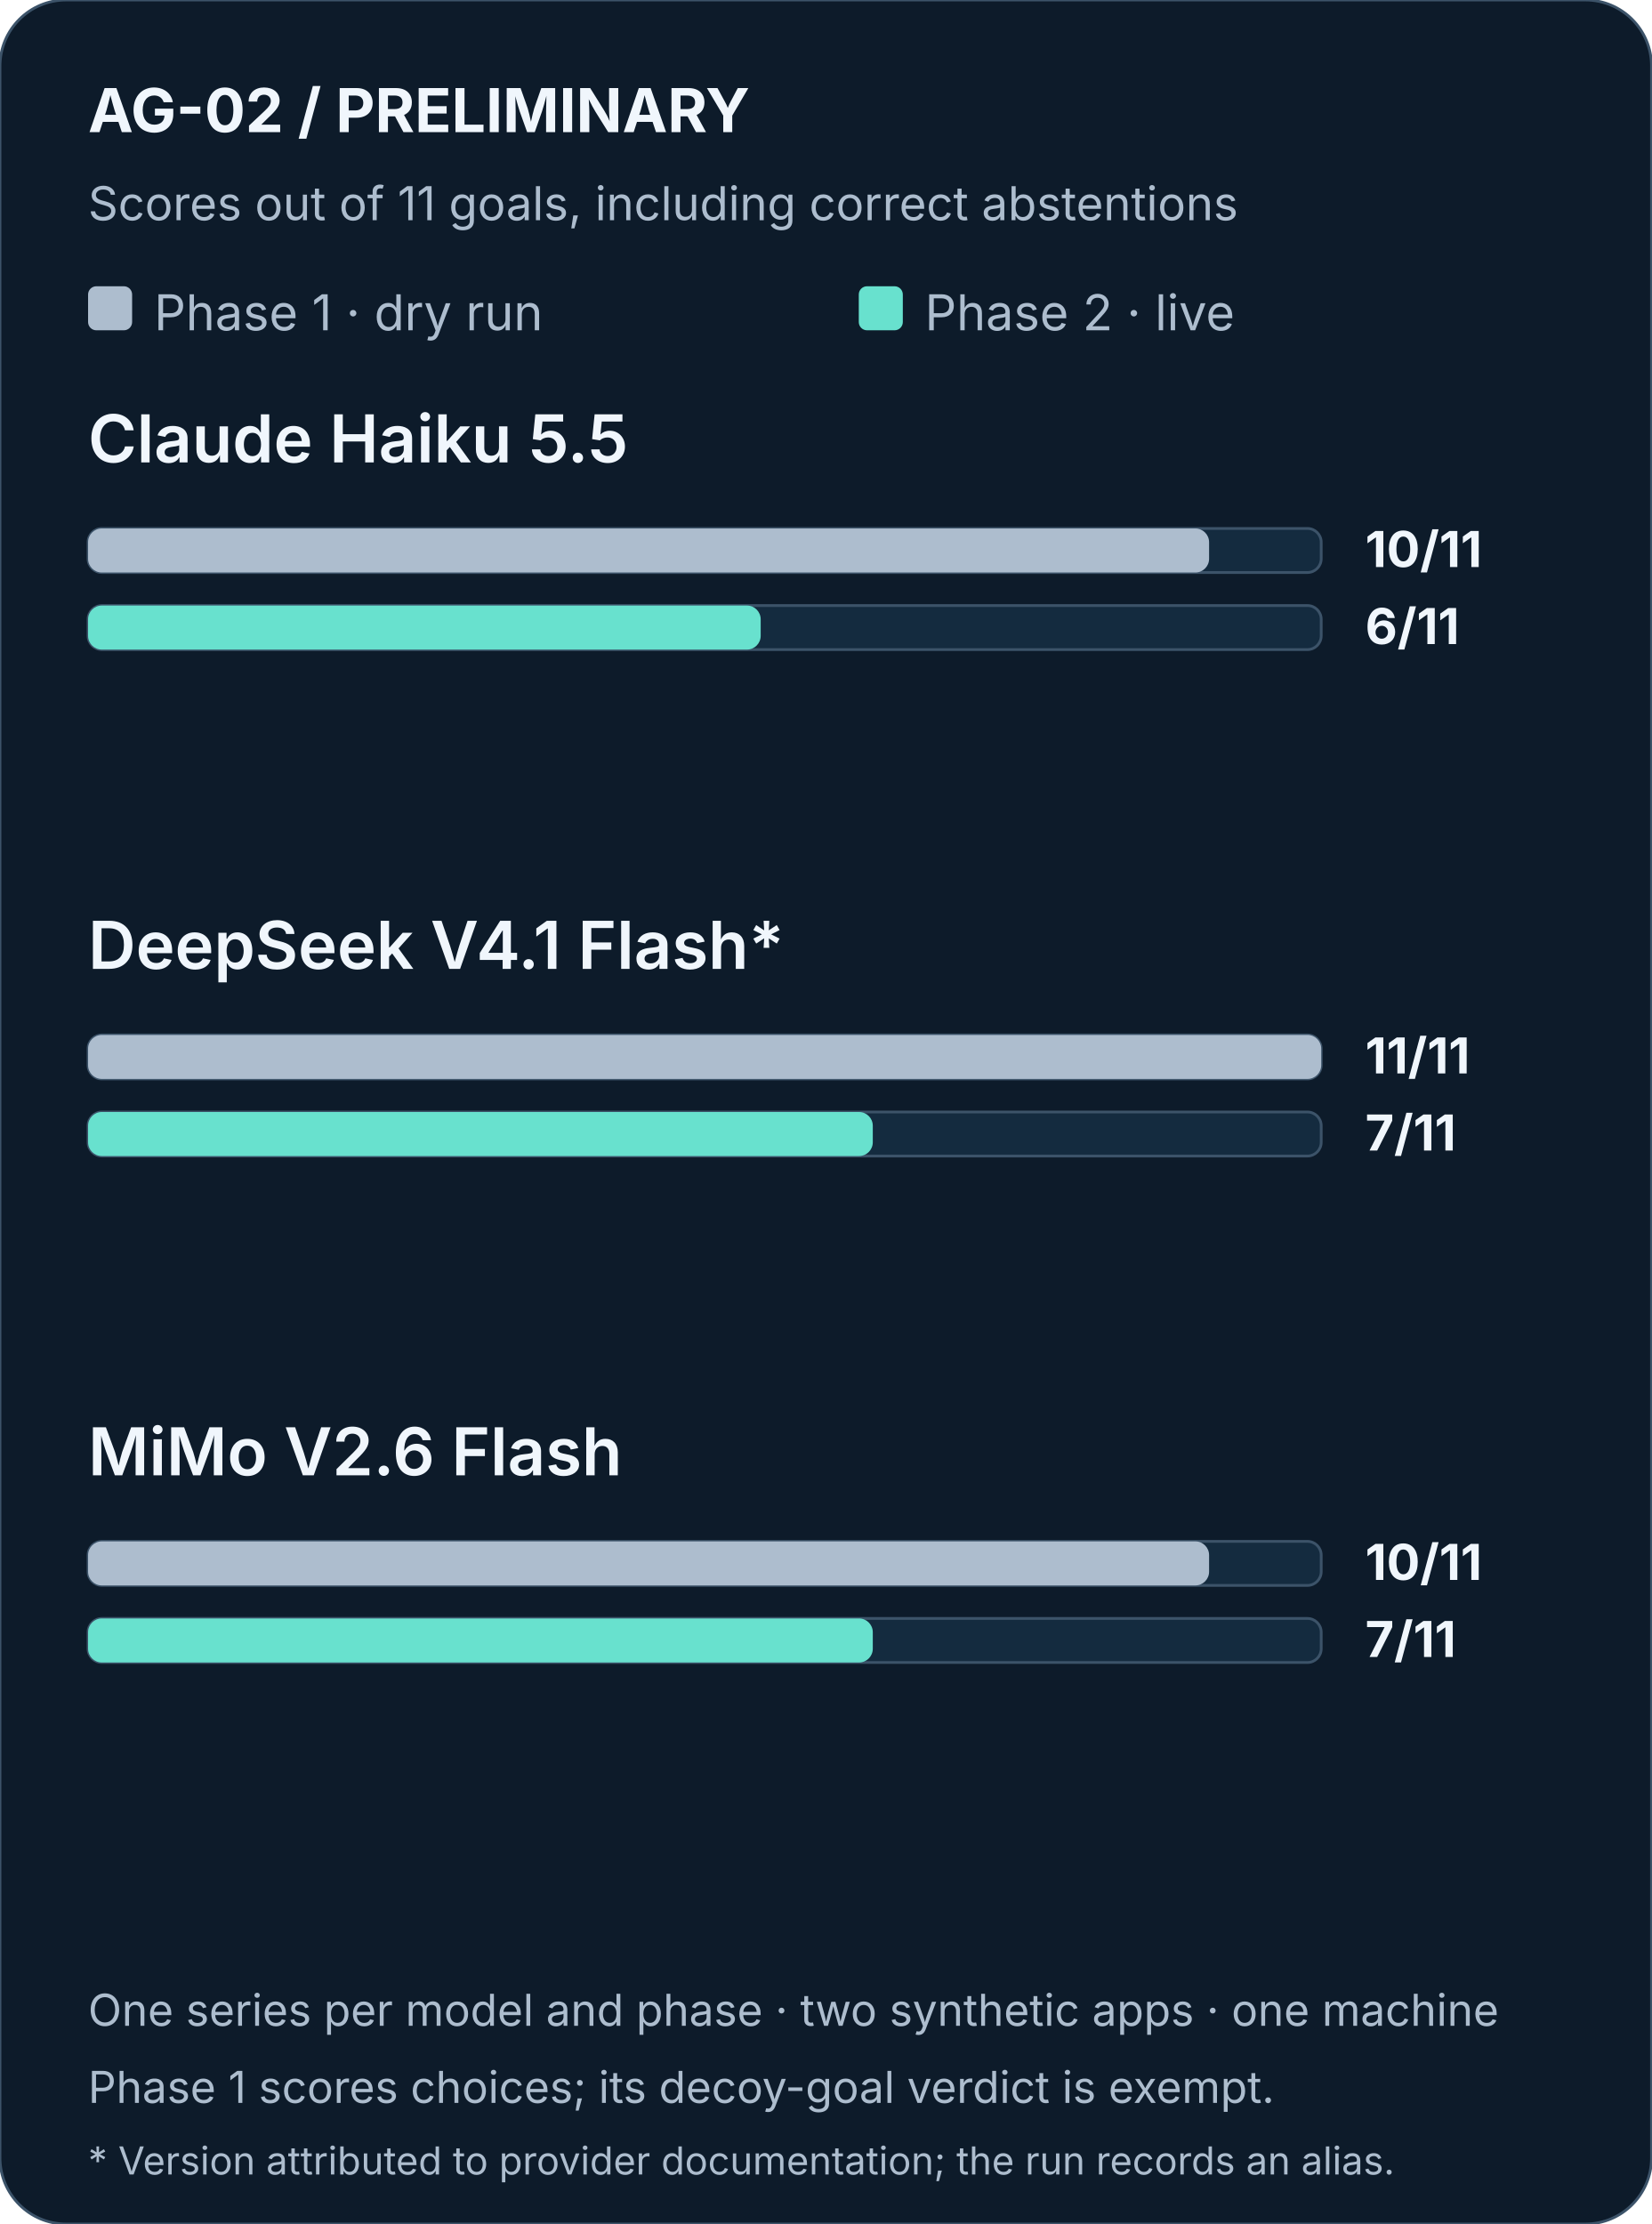
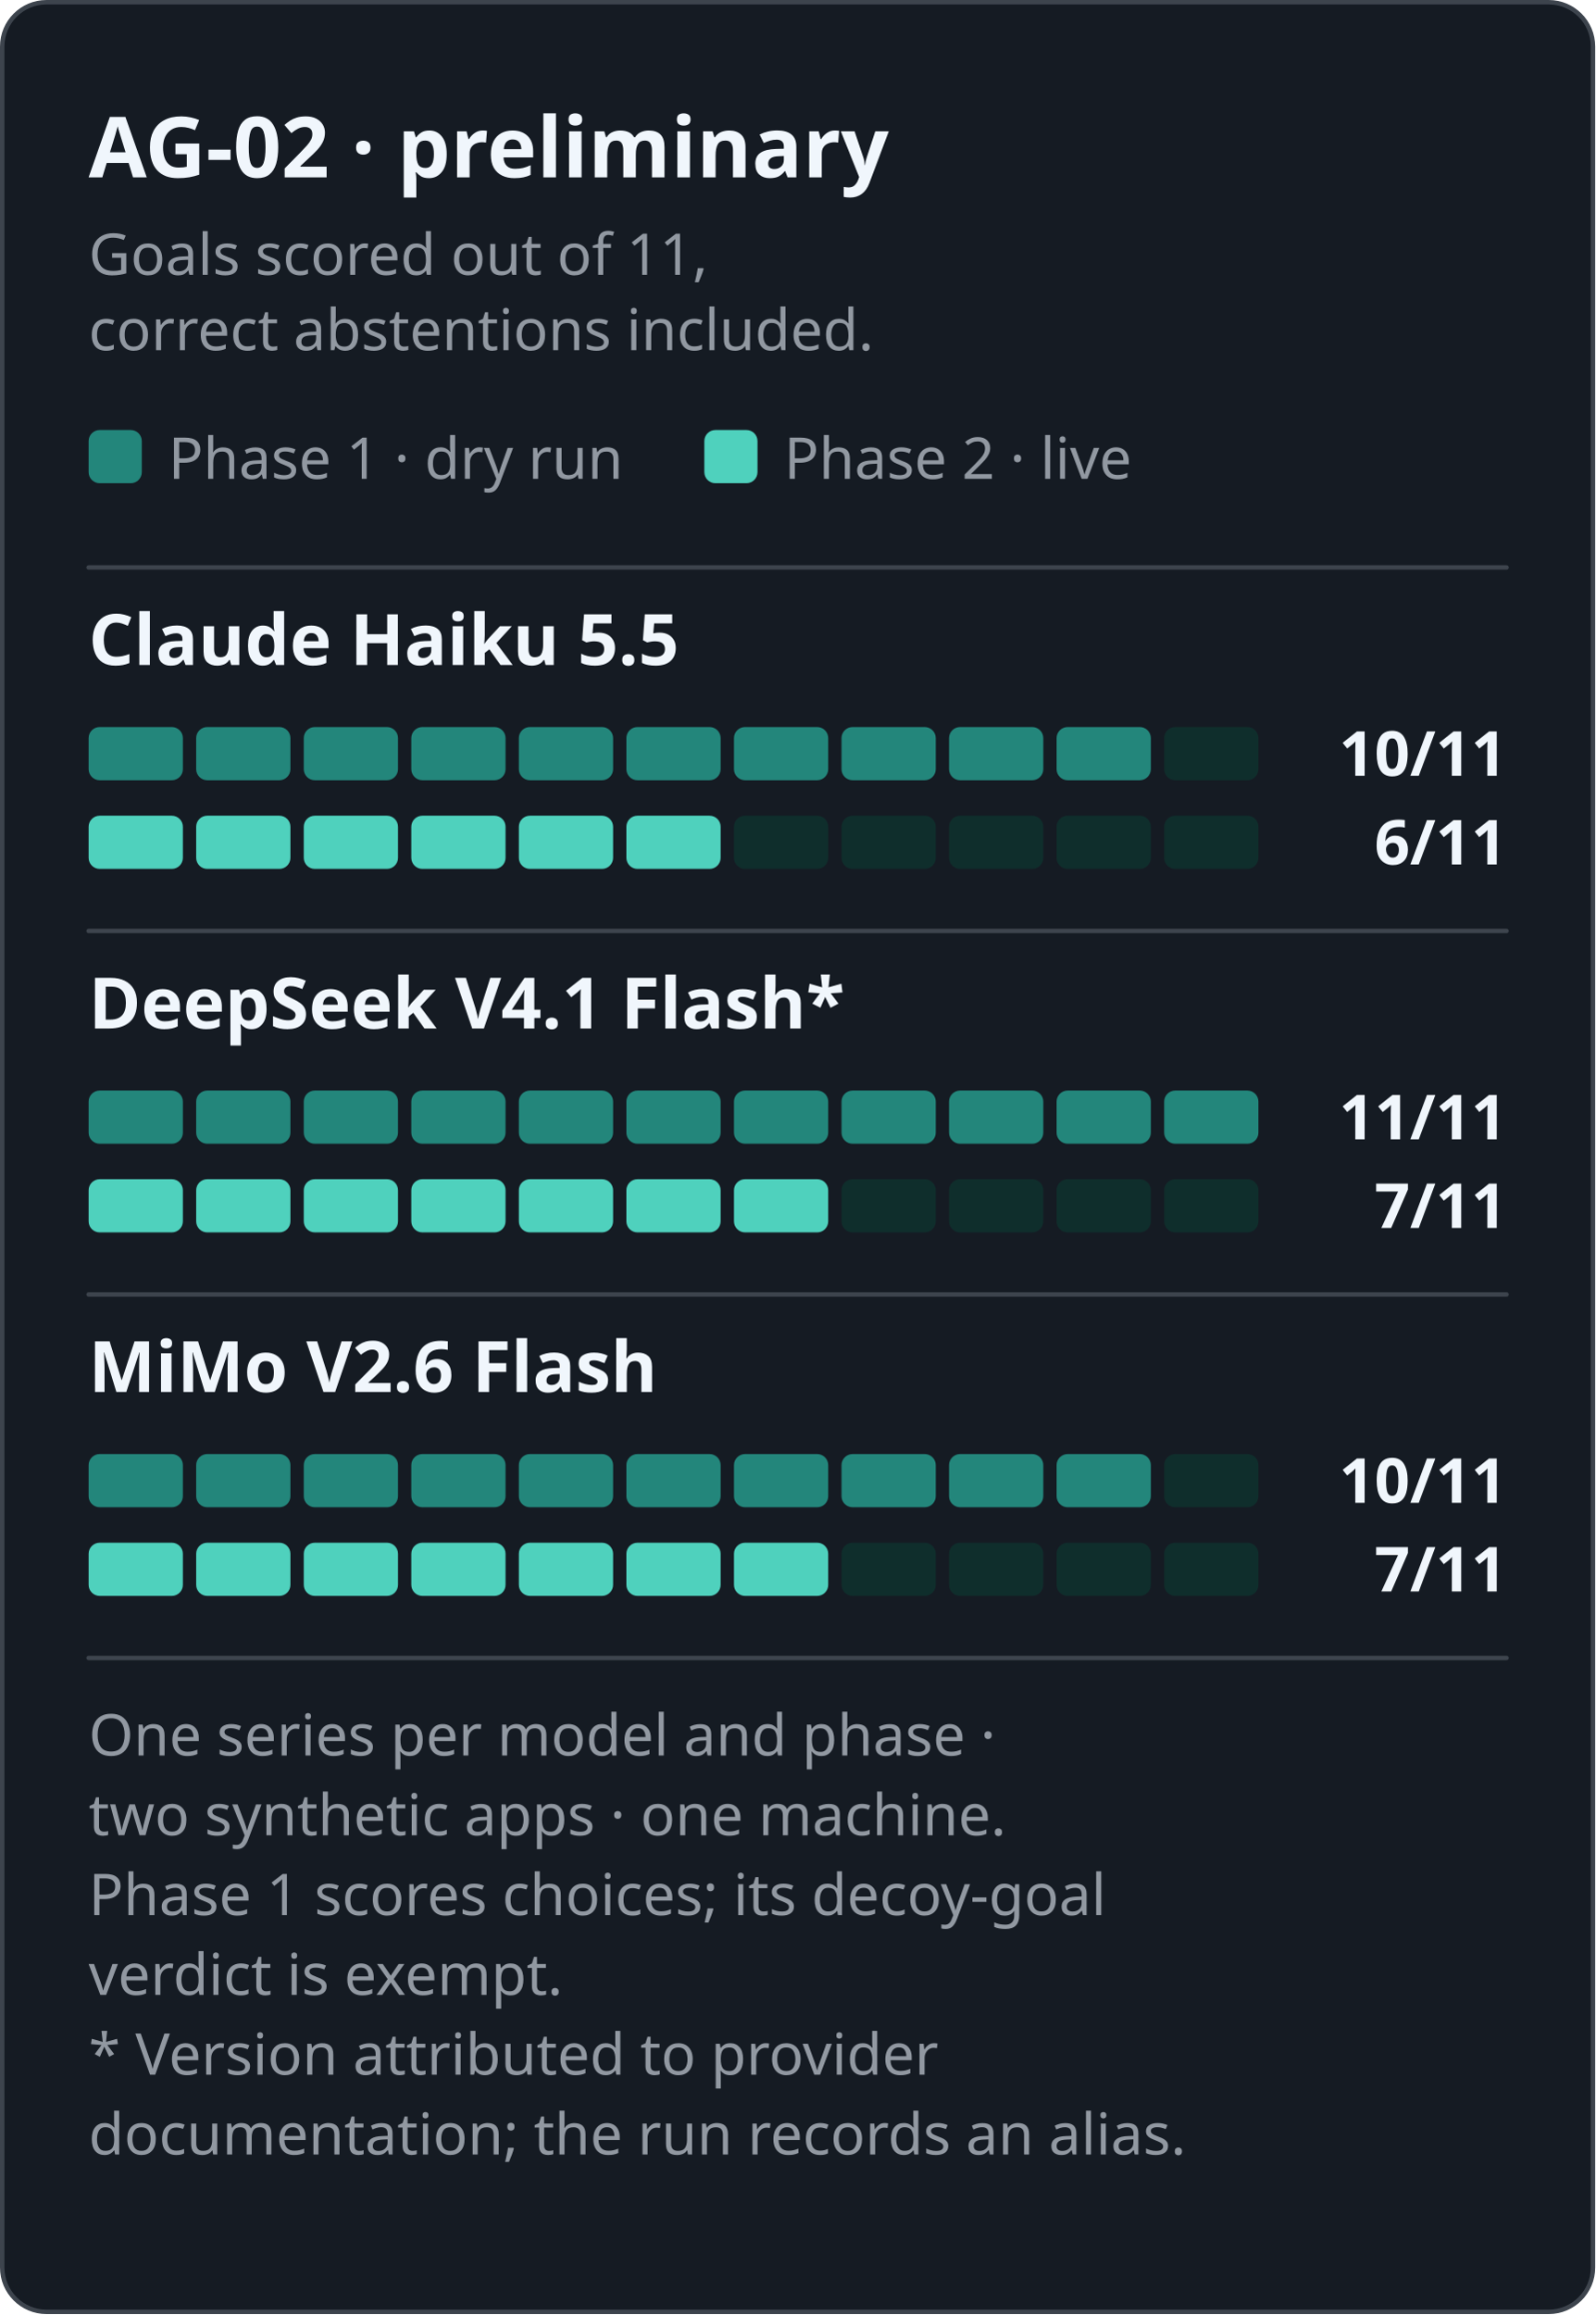
- <svg xmlns="http://www.w3.org/2000/svg" width="600" height="808" aria-labelledby="title desc" role="img" viewBox="0 0 600 808">
-   <style>text{font-family:system-ui,-apple-system,BlinkMacSystemFont,Segoe UI,sans-serif}</style>
-   <rect width="600" height="808" fill="#0d1b2a" stroke="#3c5369" rx="24" />
-   <text x="32" y="48" fill="#f0f6fc" font-size="22" font-weight="700">AG-02 / PRELIMINARY</text>
-   <text x="32" y="80" fill="#adbdce" font-size="17">Scores out of 11 goals, including correct abstentions</text>
-   <rect width="16" height="16" x="32" y="104" fill="#adbdce" rx="3" />
-   <text x="56" y="120" fill="#adbdce" font-size="18">Phase 1 · dry run</text>
-   <rect width="16" height="16" x="312" y="104" fill="#68e1ce" rx="3" />
-   <text x="336" y="120" fill="#adbdce" font-size="18">Phase 2 · live</text>
-   <text x="32" y="168" fill="#f0f6fc" font-size="24" font-weight="600">Claude Haiku 5.5</text>
-   <rect width="448" height="16" x="32" y="192" fill="#142b3f" stroke="#3c5369" rx="5" />
-   <rect width="407.273" height="16" x="32" y="192" fill="#adbdce" rx="5" />
-   <text x="496" y="206" fill="#f0f6fc" font-size="18" font-weight="650">10/11</text>
-   <rect width="448" height="16" x="32" y="220" fill="#142b3f" stroke="#3c5369" rx="5" />
-   <rect width="244.364" height="16" x="32" y="220" fill="#68e1ce" rx="5" />
-   <text x="496" y="234" fill="#f0f6fc" font-size="18" font-weight="650">6/11</text>
-   <text x="32" y="352" fill="#f0f6fc" font-size="24" font-weight="600">DeepSeek V4.1 Flash*</text>
-   <rect width="448" height="16" x="32" y="376" fill="#142b3f" stroke="#3c5369" rx="5" />
-   <rect width="448" height="16" x="32" y="376" fill="#adbdce" rx="5" />
-   <text x="496" y="390" fill="#f0f6fc" font-size="18" font-weight="650">11/11</text>
-   <rect width="448" height="16" x="32" y="404" fill="#142b3f" stroke="#3c5369" rx="5" />
-   <rect width="285.091" height="16" x="32" y="404" fill="#68e1ce" rx="5" />
-   <text x="496" y="418" fill="#f0f6fc" font-size="18" font-weight="650">7/11</text>
-   <text x="32" y="536" fill="#f0f6fc" font-size="24" font-weight="600">MiMo V2.6 Flash</text>
-   <rect width="448" height="16" x="32" y="560" fill="#142b3f" stroke="#3c5369" rx="5" />
-   <rect width="407.273" height="16" x="32" y="560" fill="#adbdce" rx="5" />
-   <text x="496" y="574" fill="#f0f6fc" font-size="18" font-weight="650">10/11</text>
-   <rect width="448" height="16" x="32" y="588" fill="#142b3f" stroke="#3c5369" rx="5" />
-   <rect width="285.091" height="16" x="32" y="588" fill="#68e1ce" rx="5" />
-   <text x="496" y="602" fill="#f0f6fc" font-size="18" font-weight="650">7/11</text>
-   <text x="32" y="736" fill="#adbdce" font-size="16">One series per model and phase · two synthetic apps · one machine</text>
-   <text x="32" y="764" fill="#adbdce" font-size="16">Phase 1 scores choices; its decoy-goal verdict is exempt.</text>
-   <text x="32" y="790" fill="#adbdce" font-size="14">* Version attributed to provider documentation; the run records an alias.</text>
+ <svg xmlns="http://www.w3.org/2000/svg" viewBox="0 0 360 522" width="360" height="522" role="img" aria-labelledby="title desc">
+   <style>text{font-family:-apple-system,BlinkMacSystemFont,"Segoe UI","Noto Sans",Helvetica,Arial,sans-serif}.m{font-family:ui-monospace,SFMono-Regular,"SF Mono",Menlo,Consolas,"Liberation Mono",monospace}</style>
+   <rect x="0.5" y="0.5" width="359" height="521" rx="10" fill="#151b23" stroke="#3d444d" />
+   <text x="20" y="40" font-size="19" fill="#f0f6fc" font-weight="700">AG-02 · preliminary</text>
+   <text x="20" y="62" font-size="13" fill="#9198a1">Goals scored out of 11,</text>
+   <text x="20" y="79" font-size="13" fill="#9198a1">correct abstentions included.</text>
+   <rect x="20" y="97" width="12" height="12" rx="2.5" fill="#23867b" />
+   <text x="38" y="108" font-size="13" fill="#9198a1">Phase 1 · dry run</text>
+   <rect x="158.95" y="97" width="12" height="12" rx="2.5" fill="#4fd1bd" />
+   <text x="176.95" y="108" font-size="13" fill="#9198a1">Phase 2 · live</text>
+   <path d="M20 128h320" fill="none" stroke="#3d444d" stroke-width="1" stroke-linecap="round" stroke-linejoin="round" />
+   <text x="20" y="150" font-size="16" fill="#f0f6fc" font-weight="600">Claude Haiku 5.5</text>
+   <rect x="20" y="164" width="21.27" height="12" rx="2.5" fill="#23867b" />
+   <rect x="44.27" y="164" width="21.27" height="12" rx="2.5" fill="#23867b" />
+   <rect x="68.55" y="164" width="21.27" height="12" rx="2.5" fill="#23867b" />
+   <rect x="92.82" y="164" width="21.27" height="12" rx="2.5" fill="#23867b" />
+   <rect x="117.09" y="164" width="21.27" height="12" rx="2.5" fill="#23867b" />
+   <rect x="141.36" y="164" width="21.27" height="12" rx="2.5" fill="#23867b" />
+   <rect x="165.64" y="164" width="21.27" height="12" rx="2.5" fill="#23867b" />
+   <rect x="189.91" y="164" width="21.27" height="12" rx="2.5" fill="#23867b" />
+   <rect x="214.18" y="164" width="21.27" height="12" rx="2.5" fill="#23867b" />
+   <rect x="238.45" y="164" width="21.27" height="12" rx="2.5" fill="#23867b" />
+   <rect x="262.73" y="164" width="21.27" height="12" rx="2.5" fill="#0f2e2c" />
+   <text x="340" y="175" font-size="14" fill="#f0f6fc" font-weight="600" text-anchor="end">10/11</text>
+   <rect x="20" y="184" width="21.27" height="12" rx="2.5" fill="#4fd1bd" />
+   <rect x="44.27" y="184" width="21.27" height="12" rx="2.5" fill="#4fd1bd" />
+   <rect x="68.55" y="184" width="21.27" height="12" rx="2.5" fill="#4fd1bd" />
+   <rect x="92.82" y="184" width="21.27" height="12" rx="2.5" fill="#4fd1bd" />
+   <rect x="117.09" y="184" width="21.27" height="12" rx="2.5" fill="#4fd1bd" />
+   <rect x="141.36" y="184" width="21.27" height="12" rx="2.5" fill="#4fd1bd" />
+   <rect x="165.64" y="184" width="21.27" height="12" rx="2.5" fill="#0f2e2c" />
+   <rect x="189.91" y="184" width="21.27" height="12" rx="2.5" fill="#0f2e2c" />
+   <rect x="214.18" y="184" width="21.27" height="12" rx="2.5" fill="#0f2e2c" />
+   <rect x="238.45" y="184" width="21.27" height="12" rx="2.5" fill="#0f2e2c" />
+   <rect x="262.73" y="184" width="21.27" height="12" rx="2.5" fill="#0f2e2c" />
+   <text x="340" y="195" font-size="14" fill="#f0f6fc" font-weight="600" text-anchor="end">6/11</text>
+   <path d="M20 210h320" fill="none" stroke="#3d444d" stroke-width="1" stroke-linecap="round" stroke-linejoin="round" />
+   <text x="20" y="232" font-size="16" fill="#f0f6fc" font-weight="600">DeepSeek V4.1 Flash*</text>
+   <rect x="20" y="246" width="21.27" height="12" rx="2.5" fill="#23867b" />
+   <rect x="44.27" y="246" width="21.27" height="12" rx="2.5" fill="#23867b" />
+   <rect x="68.55" y="246" width="21.27" height="12" rx="2.5" fill="#23867b" />
+   <rect x="92.82" y="246" width="21.27" height="12" rx="2.5" fill="#23867b" />
+   <rect x="117.09" y="246" width="21.27" height="12" rx="2.5" fill="#23867b" />
+   <rect x="141.36" y="246" width="21.27" height="12" rx="2.5" fill="#23867b" />
+   <rect x="165.64" y="246" width="21.27" height="12" rx="2.5" fill="#23867b" />
+   <rect x="189.91" y="246" width="21.27" height="12" rx="2.5" fill="#23867b" />
+   <rect x="214.18" y="246" width="21.27" height="12" rx="2.5" fill="#23867b" />
+   <rect x="238.45" y="246" width="21.27" height="12" rx="2.5" fill="#23867b" />
+   <rect x="262.73" y="246" width="21.27" height="12" rx="2.5" fill="#23867b" />
+   <text x="340" y="257" font-size="14" fill="#f0f6fc" font-weight="600" text-anchor="end">11/11</text>
+   <rect x="20" y="266" width="21.27" height="12" rx="2.5" fill="#4fd1bd" />
+   <rect x="44.27" y="266" width="21.27" height="12" rx="2.5" fill="#4fd1bd" />
+   <rect x="68.55" y="266" width="21.27" height="12" rx="2.5" fill="#4fd1bd" />
+   <rect x="92.82" y="266" width="21.27" height="12" rx="2.5" fill="#4fd1bd" />
+   <rect x="117.09" y="266" width="21.27" height="12" rx="2.5" fill="#4fd1bd" />
+   <rect x="141.36" y="266" width="21.27" height="12" rx="2.5" fill="#4fd1bd" />
+   <rect x="165.64" y="266" width="21.27" height="12" rx="2.5" fill="#4fd1bd" />
+   <rect x="189.91" y="266" width="21.27" height="12" rx="2.5" fill="#0f2e2c" />
+   <rect x="214.18" y="266" width="21.27" height="12" rx="2.5" fill="#0f2e2c" />
+   <rect x="238.45" y="266" width="21.27" height="12" rx="2.5" fill="#0f2e2c" />
+   <rect x="262.73" y="266" width="21.27" height="12" rx="2.5" fill="#0f2e2c" />
+   <text x="340" y="277" font-size="14" fill="#f0f6fc" font-weight="600" text-anchor="end">7/11</text>
+   <path d="M20 292h320" fill="none" stroke="#3d444d" stroke-width="1" stroke-linecap="round" stroke-linejoin="round" />
+   <text x="20" y="314" font-size="16" fill="#f0f6fc" font-weight="600">MiMo V2.6 Flash</text>
+   <rect x="20" y="328" width="21.27" height="12" rx="2.5" fill="#23867b" />
+   <rect x="44.27" y="328" width="21.27" height="12" rx="2.5" fill="#23867b" />
+   <rect x="68.55" y="328" width="21.27" height="12" rx="2.5" fill="#23867b" />
+   <rect x="92.82" y="328" width="21.27" height="12" rx="2.5" fill="#23867b" />
+   <rect x="117.09" y="328" width="21.27" height="12" rx="2.5" fill="#23867b" />
+   <rect x="141.36" y="328" width="21.27" height="12" rx="2.5" fill="#23867b" />
+   <rect x="165.64" y="328" width="21.27" height="12" rx="2.5" fill="#23867b" />
+   <rect x="189.91" y="328" width="21.27" height="12" rx="2.5" fill="#23867b" />
+   <rect x="214.18" y="328" width="21.27" height="12" rx="2.5" fill="#23867b" />
+   <rect x="238.45" y="328" width="21.27" height="12" rx="2.5" fill="#23867b" />
+   <rect x="262.73" y="328" width="21.27" height="12" rx="2.5" fill="#0f2e2c" />
+   <text x="340" y="339" font-size="14" fill="#f0f6fc" font-weight="600" text-anchor="end">10/11</text>
+   <rect x="20" y="348" width="21.27" height="12" rx="2.5" fill="#4fd1bd" />
+   <rect x="44.27" y="348" width="21.27" height="12" rx="2.5" fill="#4fd1bd" />
+   <rect x="68.55" y="348" width="21.27" height="12" rx="2.5" fill="#4fd1bd" />
+   <rect x="92.82" y="348" width="21.27" height="12" rx="2.5" fill="#4fd1bd" />
+   <rect x="117.09" y="348" width="21.27" height="12" rx="2.5" fill="#4fd1bd" />
+   <rect x="141.36" y="348" width="21.27" height="12" rx="2.5" fill="#4fd1bd" />
+   <rect x="165.64" y="348" width="21.27" height="12" rx="2.5" fill="#4fd1bd" />
+   <rect x="189.91" y="348" width="21.27" height="12" rx="2.5" fill="#0f2e2c" />
+   <rect x="214.18" y="348" width="21.27" height="12" rx="2.5" fill="#0f2e2c" />
+   <rect x="238.45" y="348" width="21.27" height="12" rx="2.5" fill="#0f2e2c" />
+   <rect x="262.73" y="348" width="21.27" height="12" rx="2.5" fill="#0f2e2c" />
+   <text x="340" y="359" font-size="14" fill="#f0f6fc" font-weight="600" text-anchor="end">7/11</text>
+   <path d="M20 374h320" fill="none" stroke="#3d444d" stroke-width="1" stroke-linecap="round" stroke-linejoin="round" />
+   <text x="20" y="396" font-size="13" fill="#9198a1">One series per model and phase ·</text>
+   <text x="20" y="414" font-size="13" fill="#9198a1">two synthetic apps · one machine.</text>
+   <text x="20" y="432" font-size="13" fill="#9198a1">Phase 1 scores choices; its decoy-goal</text>
+   <text x="20" y="450" font-size="13" fill="#9198a1">verdict is exempt.</text>
+   <text x="20" y="468" font-size="13" fill="#9198a1">* Version attributed to provider</text>
+   <text x="20" y="486" font-size="13" fill="#9198a1">documentation; the run records an alias.</text>
</svg>
